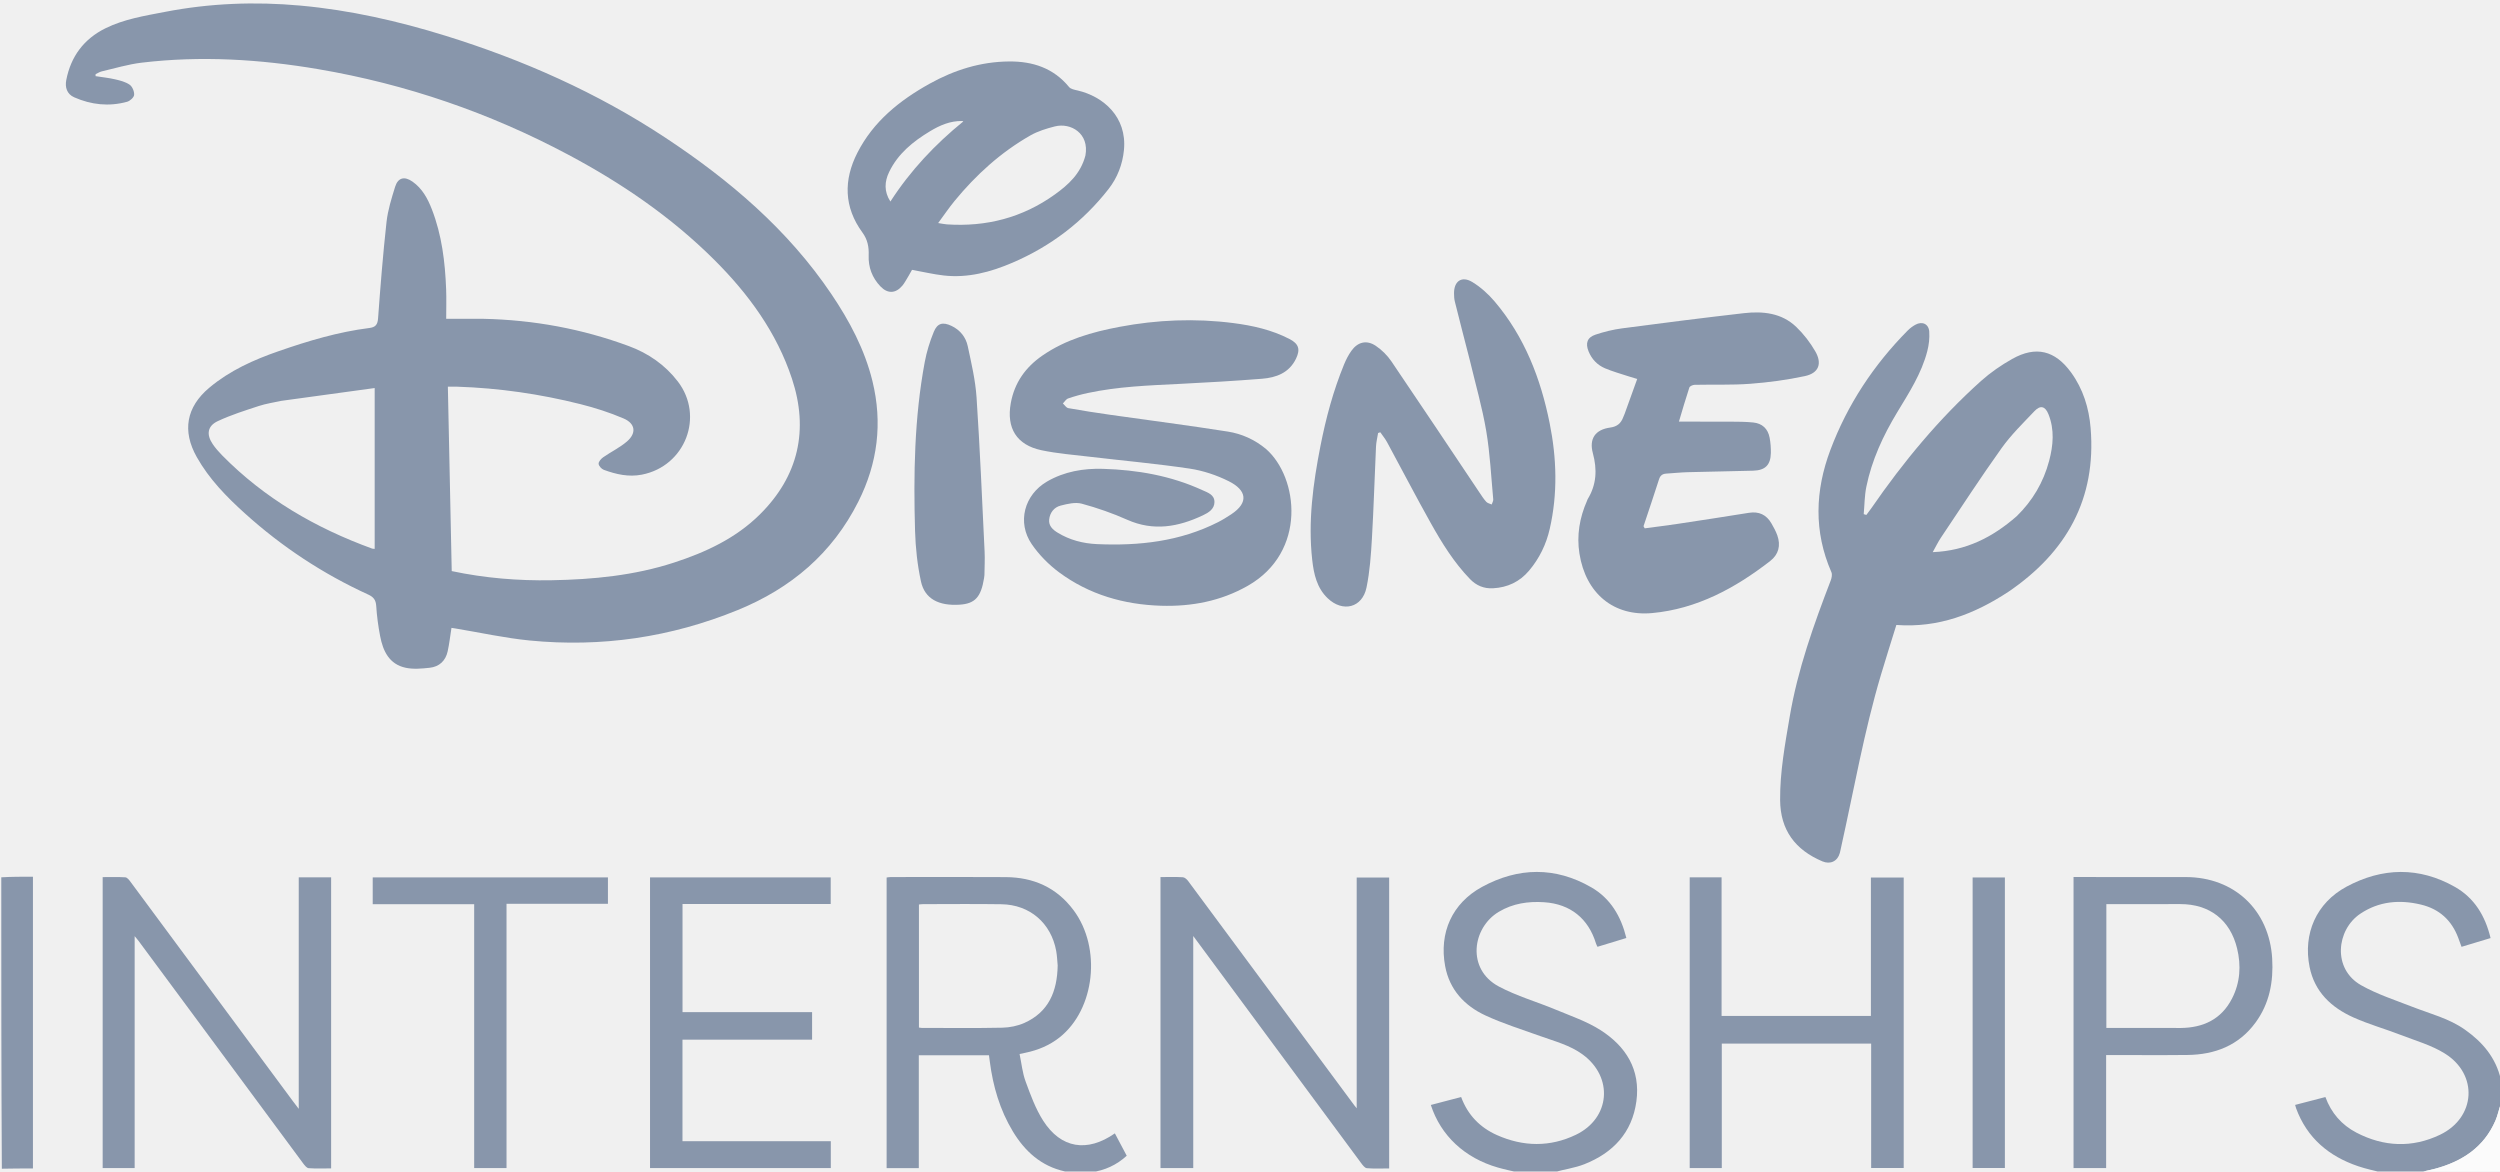
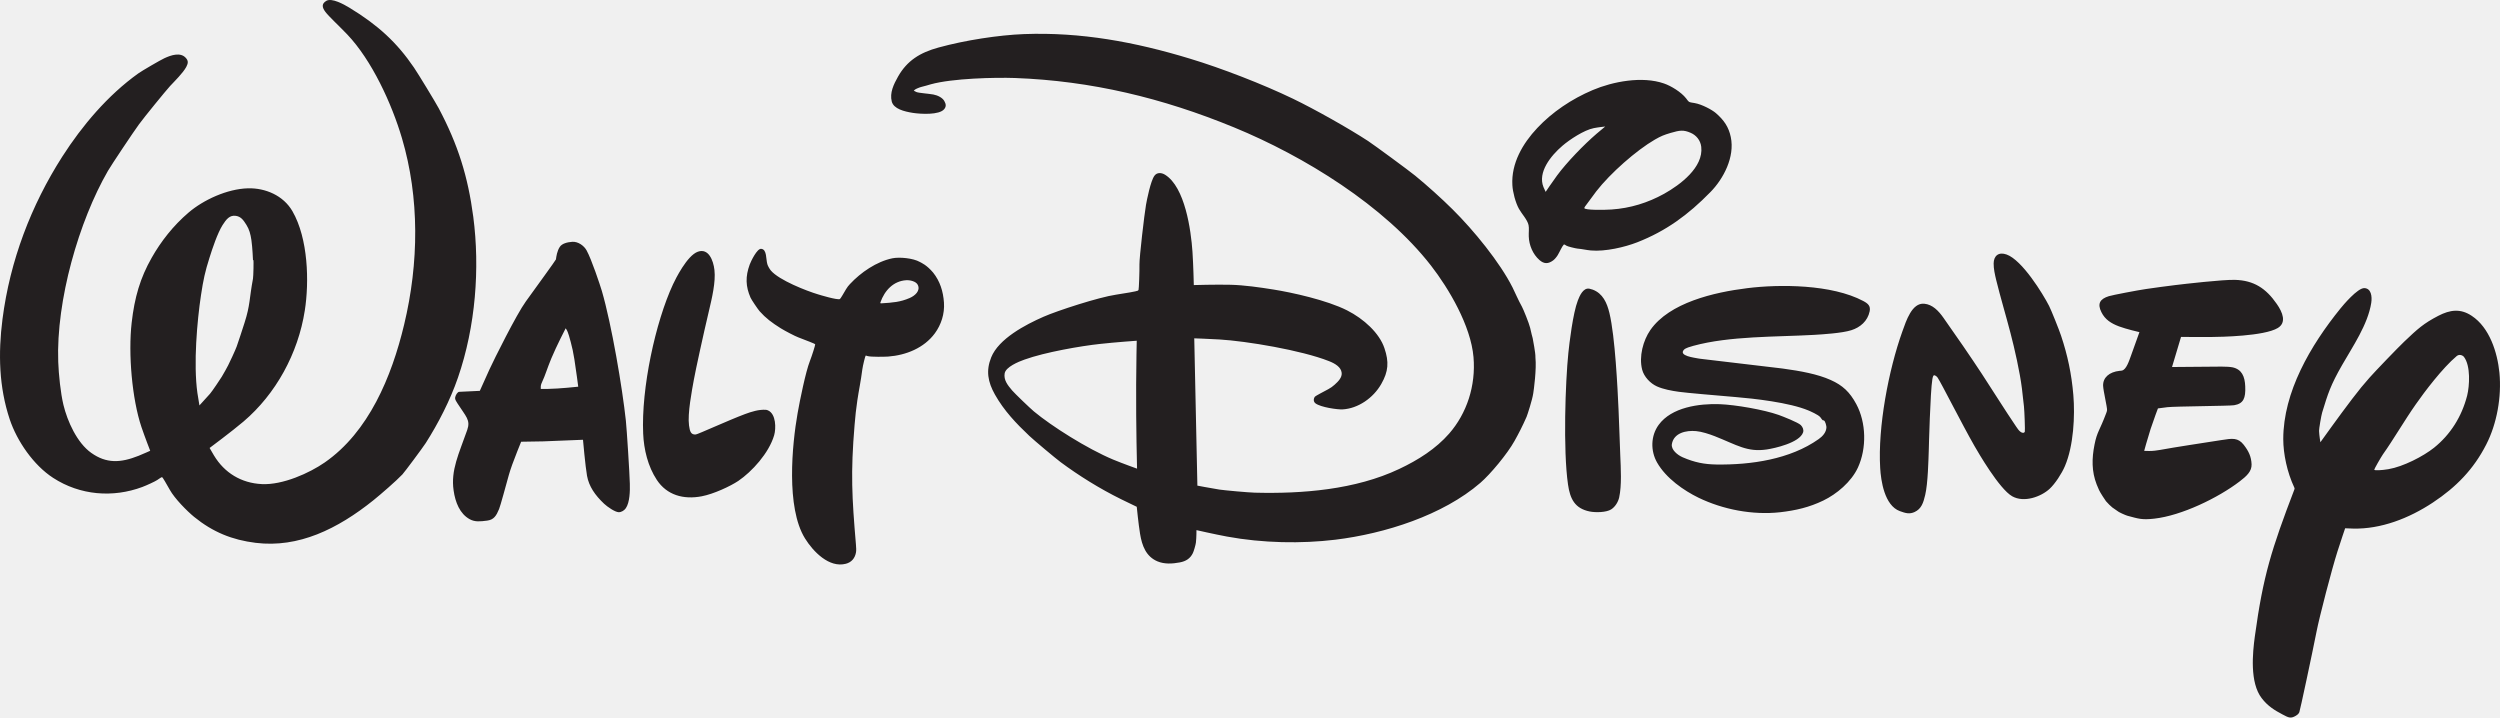
- <svg xmlns="http://www.w3.org/2000/svg" width="207" height="97" viewBox="0 0 207 97" fill="none">
-   <g clip-path="url(#clip0_2795_143)">
-     <path d="M88.355 97.106C88.257 97.066 88.214 97.003 88.16 96.991C86.204 96.555 84.857 95.329 83.857 93.669C82.788 91.894 82.221 89.948 81.957 87.906C81.935 87.735 81.912 87.564 81.888 87.378C79.947 87.378 78.045 87.378 76.077 87.378C76.077 90.486 76.077 93.588 76.077 96.719C75.154 96.719 74.298 96.719 73.412 96.719C73.412 88.696 73.412 80.694 73.412 72.658C73.517 72.646 73.634 72.62 73.751 72.62C76.926 72.618 80.102 72.603 83.277 72.625C85.576 72.641 87.49 73.484 88.892 75.365C91.222 78.49 90.669 83.571 87.736 85.895C86.904 86.553 85.955 86.95 84.922 87.165C84.787 87.193 84.653 87.222 84.421 87.272C84.584 88.049 84.657 88.831 84.919 89.543C85.328 90.657 85.742 91.802 86.375 92.793C87.844 95.093 90.023 95.441 92.311 93.842C92.637 94.457 92.96 95.067 93.293 95.696C92.446 96.47 91.476 96.912 90.337 97.068C89.68 97.106 89.043 97.106 88.355 97.106ZM87.576 79.94C87.537 79.538 87.525 79.132 87.453 78.736C87.031 76.43 85.268 74.907 82.918 74.871C80.749 74.837 78.58 74.862 76.411 74.863C76.309 74.863 76.207 74.881 76.088 74.893C76.088 78.302 76.088 81.685 76.088 85.081C76.189 85.094 76.257 85.111 76.325 85.111C78.546 85.112 80.769 85.14 82.99 85.093C83.608 85.08 84.267 84.946 84.828 84.694C86.816 83.799 87.539 82.109 87.576 79.94Z" fill="#8896AB" />
-     <path d="M125.838 97.106C125.201 96.963 124.608 96.839 124.027 96.673C121.289 95.888 119.296 94.039 118.473 91.491C119.299 91.274 120.122 91.058 120.982 90.833C121.528 92.317 122.541 93.358 123.946 93.984C126.12 94.951 128.334 94.995 130.488 93.957C133.342 92.582 133.605 89.19 131.052 87.317C129.993 86.54 128.741 86.222 127.535 85.788C126.014 85.24 124.46 84.758 122.998 84.081C121.262 83.277 120.02 81.953 119.657 79.99C119.147 77.238 120.231 74.79 122.709 73.438C125.706 71.803 128.781 71.748 131.77 73.477C133.34 74.384 134.219 75.858 134.662 77.666C133.869 77.908 133.087 78.147 132.271 78.395C132.226 78.297 132.175 78.21 132.147 78.117C131.515 76.051 130.027 74.853 127.87 74.706C126.545 74.616 125.274 74.799 124.106 75.495C121.893 76.811 121.415 80.252 124.102 81.682C125.595 82.477 127.258 82.949 128.829 83.605C130.073 84.124 131.379 84.567 132.505 85.282C134.625 86.629 135.849 88.567 135.493 91.187C135.14 93.789 133.556 95.463 131.176 96.4C130.384 96.711 129.512 96.822 128.662 97.065C127.727 97.106 126.807 97.106 125.838 97.106Z" fill="#8896AB" />
-     <path d="M197.308 97.106C196.59 96.927 195.908 96.785 195.254 96.563C192.827 95.739 191.025 94.231 190.12 91.774C190.091 91.696 190.072 91.614 190.035 91.487C190.879 91.268 191.69 91.057 192.544 90.835C193.026 92.158 193.896 93.151 195.121 93.787C197.386 94.963 199.735 95.058 202.032 93.959C204.994 92.54 205.222 88.973 202.437 87.234C201.325 86.539 200.004 86.166 198.763 85.686C197.469 85.186 196.123 84.809 194.86 84.242C193.035 83.421 191.651 82.134 191.235 80.07C190.678 77.308 191.793 74.763 194.287 73.419C197.25 71.823 200.295 71.754 203.26 73.432C204.873 74.344 205.779 75.829 206.218 77.672C205.405 77.918 204.623 78.154 203.815 78.397C203.718 78.131 203.631 77.888 203.54 77.647C202.993 76.189 201.964 75.259 200.448 74.898C198.68 74.477 196.981 74.621 195.435 75.657C193.453 76.984 193.105 80.225 195.504 81.579C196.838 82.331 198.329 82.812 199.767 83.373C201.237 83.946 202.787 84.328 204.102 85.259C205.558 86.289 206.655 87.568 207.068 89.377C207.106 90.028 207.106 90.665 207.069 91.368C206.898 91.887 206.808 92.359 206.622 92.789C205.667 94.997 203.866 96.169 201.622 96.774C201.127 96.907 200.62 96.996 200.118 97.106C199.198 97.106 198.278 97.106 197.308 97.106Z" fill="#8896AB" />
-     <path d="M0.106 72.641C0.967 72.591 1.828 72.591 2.728 72.591C2.728 80.662 2.728 88.677 2.728 96.75C1.885 96.75 1.042 96.75 0.152 96.77C0.106 88.756 0.106 80.723 0.106 72.641Z" fill="#8896AB" />
-     <path d="M200.167 97.106C200.619 96.996 201.127 96.907 201.622 96.774C203.865 96.169 205.667 94.997 206.622 92.789C206.808 92.359 206.898 91.887 207.069 91.417C207.106 93.295 207.106 95.19 207.106 97.106C204.81 97.106 202.513 97.106 200.167 97.106Z" fill="#FBFBFB" />
-     <path d="M40.023 26.398C44.197 26.486 48.198 27.228 52.062 28.654C53.679 29.251 55.065 30.207 56.123 31.585C58.337 34.469 56.737 38.602 53.146 39.301C52.051 39.515 51.01 39.275 49.995 38.902C49.805 38.832 49.574 38.578 49.565 38.4C49.557 38.223 49.77 37.983 49.948 37.859C50.594 37.409 51.323 37.062 51.913 36.553C52.713 35.862 52.615 35.071 51.635 34.65C50.479 34.154 49.264 33.766 48.042 33.459C44.702 32.621 41.305 32.13 37.858 32.018C37.615 32.01 37.372 32.017 37.083 32.017C37.19 37.125 37.296 42.202 37.403 47.287C40.16 47.871 42.91 48.094 45.684 48.044C49.113 47.982 52.51 47.653 55.792 46.587C58.429 45.731 60.925 44.569 62.916 42.596C66.123 39.418 66.977 35.597 65.572 31.35C64.304 27.52 61.973 24.332 59.131 21.503C55.568 17.956 51.459 15.155 47.037 12.802C40.531 9.339 33.638 6.969 26.369 5.73C21.517 4.903 16.63 4.604 11.724 5.19C10.613 5.323 9.526 5.655 8.431 5.909C8.25 5.951 8.087 6.063 7.915 6.143C7.915 6.197 7.914 6.252 7.913 6.306C8.452 6.39 8.998 6.445 9.528 6.568C9.948 6.666 10.397 6.777 10.738 7.017C10.961 7.174 11.129 7.581 11.106 7.858C11.088 8.069 10.762 8.362 10.52 8.428C9.023 8.838 7.551 8.68 6.14 8.055C5.537 7.787 5.372 7.225 5.486 6.632C5.862 4.679 6.944 3.226 8.734 2.341C10.283 1.576 11.982 1.309 13.655 0.985C17.366 0.266 21.113 0.12 24.874 0.463C28.974 0.837 32.967 1.742 36.894 2.962C43.332 4.961 49.448 7.675 55.076 11.389C60.405 14.906 65.23 19.002 68.838 24.349C70.336 26.57 71.595 28.927 72.238 31.555C73.086 35.023 72.675 38.346 71.067 41.541C68.906 45.832 65.493 48.711 61.088 50.511C55.551 52.773 49.797 53.616 43.855 53.033C41.794 52.831 39.758 52.377 37.711 52.038C37.594 52.019 37.477 52.002 37.382 51.988C37.276 52.656 37.205 53.298 37.068 53.926C36.897 54.712 36.375 55.205 35.579 55.291C34.922 55.362 34.228 55.427 33.594 55.292C32.229 55.003 31.712 53.911 31.476 52.675C31.317 51.848 31.202 51.007 31.151 50.167C31.12 49.673 30.921 49.428 30.491 49.231C26.747 47.519 23.348 45.28 20.293 42.523C18.757 41.138 17.32 39.669 16.294 37.848C15.075 35.684 15.418 33.71 17.327 32.106C19.023 30.679 21.011 29.791 23.085 29.072C25.53 28.224 28.003 27.482 30.582 27.158C31.075 27.096 31.265 26.897 31.304 26.365C31.499 23.7 31.711 21.035 32.004 18.38C32.113 17.396 32.419 16.425 32.714 15.472C32.951 14.706 33.485 14.571 34.149 15.034C34.964 15.604 35.415 16.444 35.761 17.337C36.584 19.462 36.854 21.693 36.94 23.951C36.971 24.755 36.945 25.562 36.945 26.398C38.041 26.398 39.006 26.398 40.023 26.398ZM23.273 33.193C22.655 33.331 22.021 33.422 21.422 33.619C20.276 33.996 19.114 34.36 18.026 34.872C17.174 35.273 17.077 35.981 17.608 36.765C17.833 37.098 18.103 37.407 18.385 37.694C21.904 41.273 26.132 43.72 30.821 45.426C30.892 45.452 30.977 45.44 31.023 45.444C31.023 41.023 31.023 36.638 31.023 32.13C28.416 32.486 25.889 32.831 23.273 33.193Z" fill="#8896AB" />
-     <path d="M166.307 48.993C163.49 50.843 160.502 52.005 157.018 51.747C156.591 53.126 156.156 54.49 155.747 55.862C154.356 60.529 153.519 65.325 152.462 70.069C152.42 70.258 152.386 70.449 152.335 70.635C152.151 71.311 151.549 71.599 150.894 71.321C148.649 70.368 147.411 68.741 147.394 66.239C147.378 63.901 147.802 61.621 148.189 59.334C148.849 55.435 150.174 51.736 151.585 48.061C151.665 47.853 151.721 47.563 151.639 47.375C150.171 44.011 150.289 40.628 151.555 37.258C152.966 33.503 155.135 30.22 157.956 27.368C158.14 27.182 158.359 27.021 158.587 26.892C159.149 26.574 159.697 26.813 159.741 27.458C159.778 27.99 159.715 28.549 159.582 29.067C159.103 30.931 158.059 32.532 157.08 34.154C155.919 36.078 154.985 38.093 154.534 40.301C154.383 41.042 154.385 41.814 154.316 42.572C154.389 42.593 154.462 42.615 154.535 42.637C154.672 42.452 154.816 42.27 154.947 42.081C157.596 38.242 160.551 34.662 164.031 31.543C164.81 30.846 165.693 30.236 166.606 29.723C168.566 28.619 170.155 29.012 171.48 30.831C172.482 32.206 172.967 33.782 173.104 35.45C173.584 41.31 171.111 45.718 166.307 48.993ZM166.979 42.745C168.295 41.465 169.195 39.937 169.666 38.169C170.01 36.876 170.126 35.567 169.608 34.288C169.341 33.628 168.94 33.529 168.457 34.039C167.513 35.032 166.52 36.003 165.728 37.111C163.992 39.54 162.364 42.048 160.701 44.529C160.471 44.873 160.292 45.25 160.03 45.718C162.788 45.606 164.98 44.493 166.979 42.745Z" fill="#8896AB" />
-     <path d="M104.833 37.182C107.507 39.529 108.24 45.707 103.306 48.51C101.08 49.775 98.659 50.232 96.139 50.156C93.061 50.062 90.18 49.234 87.688 47.386C86.828 46.747 86.032 45.938 85.428 45.057C84.192 43.253 84.81 40.965 86.698 39.869C88.131 39.038 89.714 38.772 91.331 38.82C94.165 38.906 96.931 39.383 99.534 40.574C99.995 40.785 100.563 40.95 100.557 41.575C100.551 42.156 100.067 42.449 99.601 42.669C97.567 43.63 95.514 44.004 93.339 43.038C92.124 42.498 90.855 42.053 89.572 41.706C89.037 41.562 88.385 41.719 87.819 41.864C87.279 42.002 86.933 42.443 86.871 43.018C86.815 43.548 87.187 43.87 87.579 44.109C88.574 44.717 89.683 45.002 90.837 45.053C94.312 45.207 97.699 44.835 100.856 43.234C101.231 43.044 101.591 42.818 101.943 42.586C103.426 41.609 103.22 40.585 101.741 39.845C100.734 39.341 99.609 38.966 98.497 38.8C95.746 38.391 92.972 38.143 90.209 37.816C88.88 37.659 87.537 37.555 86.233 37.279C84.17 36.843 83.318 35.444 83.694 33.373C84.001 31.686 84.913 30.406 86.308 29.443C88.232 28.113 90.425 27.493 92.684 27.065C95.807 26.474 98.951 26.345 102.107 26.749C103.72 26.955 105.296 27.311 106.757 28.062C107.53 28.459 107.688 28.913 107.308 29.701C106.741 30.875 105.672 31.268 104.491 31.361C102.207 31.542 99.918 31.676 97.63 31.789C95.093 31.914 92.555 32.008 90.061 32.542C89.513 32.66 88.969 32.81 88.439 32.993C88.268 33.053 88.149 33.264 88.006 33.407C88.154 33.54 88.286 33.763 88.453 33.793C89.611 34.001 90.775 34.181 91.941 34.347C95.182 34.809 98.431 35.224 101.664 35.735C102.811 35.916 103.889 36.394 104.833 37.182Z" fill="#8896AB" />
-     <path d="M134.881 31.172C134.191 30.946 133.528 30.762 132.9 30.497C132.263 30.229 131.799 29.745 131.534 29.094C131.258 28.419 131.42 27.936 132.114 27.706C132.828 27.469 133.572 27.285 134.317 27.186C137.669 26.744 141.022 26.317 144.381 25.932C145.961 25.751 147.519 25.906 148.733 27.073C149.345 27.661 149.885 28.362 150.309 29.098C150.893 30.11 150.587 30.895 149.451 31.139C147.961 31.46 146.435 31.663 144.914 31.778C143.387 31.892 141.847 31.829 140.313 31.863C140.162 31.867 139.916 31.974 139.878 32.088C139.57 33.016 139.301 33.957 139.015 34.91C140.455 34.91 141.858 34.904 143.262 34.913C143.896 34.917 144.533 34.917 145.163 34.981C145.917 35.057 146.387 35.502 146.525 36.242C146.602 36.653 146.634 37.08 146.627 37.499C146.61 38.497 146.166 38.945 145.164 38.973C143.348 39.024 141.531 39.048 139.715 39.098C139.134 39.114 138.555 39.181 137.974 39.214C137.657 39.233 137.471 39.364 137.369 39.684C136.953 40.984 136.514 42.277 136.083 43.572C136.116 43.63 136.149 43.688 136.183 43.746C137.075 43.626 137.969 43.518 138.859 43.384C140.844 43.084 142.828 42.78 144.809 42.461C145.645 42.327 146.26 42.621 146.675 43.338C146.858 43.655 147.039 43.982 147.161 44.326C147.456 45.161 147.278 45.903 146.57 46.453C143.676 48.7 140.5 50.419 136.805 50.762C133.62 51.057 131.303 49.148 130.778 45.841C130.538 44.332 130.789 42.866 131.406 41.465C131.427 41.417 131.438 41.364 131.465 41.32C132.195 40.122 132.254 38.875 131.89 37.531C131.561 36.316 132.096 35.568 133.327 35.402C133.898 35.325 134.216 35.049 134.403 34.547C134.44 34.449 134.488 34.355 134.523 34.256C134.863 33.316 135.202 32.375 135.561 31.378C135.341 31.31 135.132 31.245 134.881 31.172Z" fill="#8896AB" />
-     <path d="M121.708 29.855C121.281 28.2 120.865 26.587 120.461 24.971C120.406 24.752 120.396 24.518 120.394 24.291C120.384 23.276 121.036 22.822 121.909 23.354C122.601 23.774 123.236 24.349 123.761 24.968C126.235 27.887 127.569 31.341 128.312 35.041C128.897 37.95 128.985 40.87 128.32 43.785C128.025 45.076 127.461 46.237 126.608 47.248C125.831 48.171 124.821 48.649 123.614 48.71C122.865 48.748 122.239 48.486 121.719 47.949C120.383 46.57 119.385 44.95 118.457 43.292C117.221 41.085 116.056 38.839 114.85 36.614C114.693 36.324 114.476 36.065 114.287 35.791C114.227 35.812 114.167 35.833 114.106 35.854C114.047 36.228 113.95 36.601 113.933 36.977C113.815 39.508 113.743 42.042 113.596 44.571C113.517 45.935 113.422 47.314 113.147 48.648C112.801 50.327 111.179 50.734 109.924 49.528C109.031 48.671 108.782 47.525 108.652 46.365C108.296 43.182 108.722 40.047 109.333 36.931C109.787 34.619 110.395 32.348 111.293 30.165C111.452 29.778 111.649 29.395 111.89 29.055C112.418 28.31 113.152 28.125 113.914 28.634C114.411 28.968 114.87 29.424 115.207 29.92C117.659 33.53 120.074 37.163 122.504 40.788C122.68 41.051 122.852 41.32 123.064 41.552C123.168 41.666 123.359 41.7 123.511 41.771C123.557 41.63 123.653 41.485 123.64 41.35C123.465 39.461 123.376 37.556 123.061 35.69C122.731 33.739 122.179 31.825 121.708 29.855Z" fill="#8896AB" />
-     <path d="M75.22 22.864C75.041 23.15 74.907 23.423 74.718 23.65C74.164 24.31 73.502 24.339 72.907 23.721C72.215 23.002 71.886 22.123 71.926 21.131C71.953 20.44 71.833 19.832 71.409 19.253C69.872 17.149 69.838 14.908 70.992 12.647C72.312 10.061 74.48 8.317 76.969 6.933C79.014 5.795 81.197 5.107 83.557 5.089C85.513 5.074 87.229 5.633 88.52 7.207C88.661 7.379 88.977 7.434 89.224 7.491C91.345 7.982 93.325 9.669 93.064 12.412C92.949 13.613 92.518 14.716 91.787 15.653C89.668 18.368 86.998 20.395 83.829 21.753C82.014 22.531 80.134 23.037 78.134 22.809C77.286 22.712 76.449 22.512 75.516 22.343C75.459 22.444 75.349 22.637 75.22 22.864ZM79.677 10.02C78.688 9.998 77.827 10.372 77.003 10.869C75.596 11.718 74.345 12.729 73.618 14.246C73.238 15.039 73.187 15.852 73.725 16.687C75.39 14.107 77.438 11.945 79.75 10.064L79.745 10.038C79.745 10.038 79.764 10.067 79.677 10.02ZM89.873 12.876C90.213 11.039 88.65 10.134 87.338 10.468C86.646 10.645 85.937 10.861 85.322 11.211C82.876 12.604 80.821 14.469 79.041 16.636C78.578 17.2 78.168 17.807 77.679 18.469C77.998 18.518 78.201 18.565 78.405 18.579C81.668 18.796 84.663 18.022 87.328 16.111C88.454 15.304 89.477 14.386 89.873 12.876Z" fill="#8896AB" />
-     <path d="M96.088 93.83C96.088 86.739 96.088 79.7 96.088 72.621C96.748 72.621 97.346 72.6 97.94 72.636C98.092 72.645 98.272 72.806 98.375 72.945C102.968 79.136 107.555 85.332 112.142 91.528C112.181 91.581 112.224 91.631 112.334 91.768C112.334 85.345 112.334 79.021 112.334 72.657C113.255 72.657 114.124 72.657 115.023 72.657C115.023 80.672 115.023 88.675 115.023 96.747C114.395 96.747 113.78 96.78 113.174 96.726C113 96.71 112.822 96.464 112.692 96.289C110.291 93.051 107.897 89.807 105.501 86.565C103.295 83.58 101.088 80.595 98.801 77.502C98.801 83.977 98.801 90.332 98.801 96.718C97.88 96.718 97.022 96.718 96.088 96.718C96.088 95.769 96.088 94.826 96.088 93.83Z" fill="#8896AB" />
-     <path d="M27.417 87.173C27.417 90.376 27.417 93.527 27.417 96.743C26.78 96.743 26.166 96.771 25.557 96.725C25.397 96.713 25.225 96.495 25.107 96.336C22.027 92.18 18.953 88.019 15.878 83.859C14.402 81.863 12.926 79.869 11.449 77.875C11.378 77.779 11.297 77.69 11.15 77.513C11.15 83.971 11.15 90.329 11.15 96.716C10.242 96.716 9.386 96.716 8.501 96.716C8.501 88.698 8.501 80.695 8.501 72.625C9.122 72.625 9.751 72.603 10.377 72.642C10.523 72.651 10.684 72.849 10.791 72.994C14.438 77.913 18.079 82.835 21.72 87.757C22.568 88.903 23.416 90.049 24.265 91.194C24.386 91.358 24.512 91.518 24.736 91.813C24.736 85.321 24.736 78.996 24.736 72.645C25.649 72.645 26.505 72.645 27.417 72.645C27.417 77.485 27.417 82.303 27.417 87.173Z" fill="#8896AB" />
-     <path d="M157.627 88.547C157.627 91.291 157.627 93.982 157.627 96.711C156.727 96.711 155.856 96.711 154.931 96.711C154.931 93.273 154.931 89.851 154.931 86.411C150.793 86.411 146.708 86.411 142.564 86.411C142.564 89.85 142.564 93.27 142.564 96.718C141.65 96.718 140.794 96.718 139.907 96.718C139.907 88.694 139.907 80.679 139.907 72.641C140.783 72.641 141.639 72.641 142.547 72.641C142.547 76.471 142.547 80.281 142.547 84.121C146.685 84.121 150.771 84.121 154.91 84.121C154.91 80.32 154.91 76.509 154.91 72.658C155.831 72.658 156.7 72.658 157.627 72.658C157.627 77.943 157.627 83.219 157.627 88.547Z" fill="#8896AB" />
-     <path d="M65.224 83.804C65.925 83.804 66.574 83.804 67.241 83.804C67.241 84.577 67.241 85.309 67.241 86.082C63.657 86.082 60.1 86.082 56.509 86.082C56.509 88.894 56.509 91.664 56.509 94.492C60.597 94.492 64.679 94.492 68.79 94.492C68.79 95.261 68.79 95.973 68.79 96.715C63.798 96.715 58.816 96.715 53.822 96.715C53.822 88.679 53.822 80.677 53.822 72.646C58.812 72.646 63.779 72.646 68.782 72.646C68.782 73.363 68.782 74.076 68.782 74.849C64.714 74.849 60.633 74.849 56.513 74.849C56.513 77.855 56.513 80.802 56.513 83.804C59.392 83.804 62.282 83.804 65.224 83.804Z" fill="#8896AB" />
-     <path d="M171.689 81.362C171.689 78.427 171.689 75.545 171.689 72.618C171.901 72.618 172.055 72.618 172.209 72.618C175.137 72.618 178.065 72.613 180.992 72.621C185.012 72.631 187.899 75.361 188.137 79.373C188.25 81.287 187.913 83.095 186.755 84.672C185.363 86.569 183.397 87.327 181.111 87.352C178.891 87.376 176.67 87.357 174.388 87.357C174.388 90.484 174.388 93.588 174.388 96.718C173.47 96.718 172.614 96.718 171.689 96.718C171.689 91.608 171.689 86.511 171.689 81.362ZM179.72 85.114C180.002 85.115 180.285 85.12 180.567 85.117C182.438 85.096 183.93 84.395 184.811 82.679C185.49 81.356 185.577 79.947 185.229 78.52C184.656 76.169 182.947 74.855 180.528 74.859C178.676 74.861 176.823 74.861 174.971 74.862C174.784 74.862 174.598 74.862 174.406 74.862C174.406 78.312 174.406 81.7 174.406 85.114C176.164 85.114 177.891 85.114 179.72 85.114Z" fill="#8896AB" />
-     <path d="M81.511 47.618C81.498 47.736 81.49 47.806 81.479 47.876C81.226 49.443 80.729 49.983 79.464 50.067C77.727 50.183 76.567 49.579 76.257 48.148C75.961 46.782 75.807 45.367 75.767 43.968C75.633 39.285 75.705 34.605 76.569 29.977C76.728 29.123 76.99 28.273 77.321 27.47C77.62 26.745 78.077 26.645 78.788 26.985C79.503 27.327 79.971 27.919 80.129 28.661C80.429 30.066 80.764 31.483 80.859 32.909C81.141 37.158 81.319 41.414 81.525 45.669C81.556 46.3 81.52 46.935 81.511 47.618Z" fill="#8896AB" />
-     <path d="M39.262 85.06C39.262 81.648 39.262 78.289 39.262 74.869C36.439 74.869 33.662 74.869 30.861 74.869C30.861 74.097 30.861 73.386 30.861 72.646C37.356 72.646 43.824 72.646 50.337 72.646C50.337 73.351 50.337 74.062 50.337 74.832C47.569 74.832 44.776 74.832 41.94 74.832C41.94 82.152 41.94 89.417 41.94 96.714C41.043 96.714 40.187 96.714 39.262 96.714C39.262 92.842 39.262 88.978 39.262 85.06Z" fill="#8896AB" />
-     <path d="M166.004 79.354C166.004 85.161 166.004 90.916 166.004 96.71C165.104 96.71 164.234 96.71 163.333 96.71C163.333 88.695 163.333 80.695 163.333 72.656C164.207 72.656 165.076 72.656 166.004 72.656C166.004 74.877 166.004 77.089 166.004 79.354Z" fill="#8896AB" />
-     <path d="M79.763 10.061C79.765 10.068 79.745 10.038 79.745 10.038C79.745 10.038 79.75 10.065 79.761 10.056C79.772 10.046 79.76 10.055 79.763 10.061Z" fill="#FBFBFB" />
-   </g>
-   <defs>
-     <clipPath id="clip0_2795_143">
-       <rect width="207" height="97" fill="white" />
+ <svg xmlns="http://www.w3.org/2000/svg" width="132.486mm" height="38.026mm" viewBox="0 0 469.437 134.738" id="svg2" version="1.1">
+   <defs id="defs4">
+     <clipPath id="clipPath3396" clipPathUnits="userSpaceOnUse">
+       <path id="path3398" d="M 458.683,491.144 H 134.6 V 332.515 h 324.083 z" />
+     </clipPath>
+     <clipPath id="clipPath3440" clipPathUnits="userSpaceOnUse">
+       <path id="path3442" d="M 458.683,491.144 H 134.6 V 332.515 h 324.083 z" />
+     </clipPath>
+     <clipPath id="clipPath3552" clipPathUnits="userSpaceOnUse">
+       <path id="path3554" d="M 458.683,491.144 H 134.6 V 332.515 h 324.083 z" />
+     </clipPath>
+     <clipPath id="clipPath3592" clipPathUnits="userSpaceOnUse">
+       <path id="path3594" d="M 458.683,491.144 H 134.6 V 332.515 h 324.083 z" />
+     </clipPath>
+     <clipPath id="clipPath3704" clipPathUnits="userSpaceOnUse">
+       <path id="path3706" d="M 458.683,491.144 H 134.6 V 332.515 h 324.083 z" />
+     </clipPath>
+     <clipPath id="clipPath3744" clipPathUnits="userSpaceOnUse">
+       <path id="path3746" d="M 458.683,491.144 H 134.6 V 332.515 h 324.083 z" />
    </clipPath>
  </defs>
+   <g id="layer1" transform="translate(-291.6159,-139.631)">
+     <g id="g4483" transform="matrix(2.196968,0,0,2.196968,-78.06519,-473.7799)">
+       <g transform="matrix(1.25,0,0,-1.25,389.6282,311.079)" id="g3352" />
+       <g transform="matrix(1.25,0,0,-1.25,409.6657,314.1802)" id="g3356" />
+       <g transform="matrix(1.25,0,0,-1.25,427.1957,321.864)" id="g3360" />
+       <g transform="matrix(1.25,0,0,-1.25,453.4157,327.6627)" id="g3364" />
+       <g transform="matrix(1.25,0,0,-1.25,469.5482,318.154)" id="g3368" />
+       <g transform="matrix(1.25,0,0,-1.25,486.3032,321.864)" id="g3372" />
+       <g transform="matrix(1.25,0,0,-1.25,500.7932,327.3715)" id="g3376" />
+       <g transform="matrix(1.25,0,0,-1.25,117.8945,321.829)" id="g3380" />
+       <g transform="matrix(1.25,0,0,-1.25,130.2707,321.829)" id="g3384" />
+       <g transform="matrix(1.25,0,0,-1.25,146.3532,314.1465)" id="g3388" />
+       <g transform="matrix(1.25,0,0,-1.25,300.3757,295.6077)" id="g3400">
+         <path id="path3402" style="fill:#231f20;fill-opacity:1;fill-rule:nonzero;stroke:none" d="m 0,0 c 0,0 0.424,0.636 0.78,1.12 0.649,0.88 1.822,2.1 2.704,2.856 0.272,0.23 0.589,0.493 0.589,0.493 0,0 -0.499,-0.052 -0.78,-0.11 C 2.623,4.228 1.64,3.575 1.148,3.153 0.338,2.461 -0.552,1.333 -0.151,0.333 -0.091,0.189 0,0 0,0 m 4.504,-1.205 c 1.28,0.086 2.48,0.457 3.595,1.074 1.095,0.612 2.704,1.806 2.54,3.212 C 10.586,3.534 10.29,3.878 9.914,4.039 9.424,4.252 9.17,4.214 8.545,4.031 8.093,3.897 7.89,3.817 7.463,3.572 6.205,2.842 4.426,1.281 3.459,0.034 3.235,-0.258 3.009,-0.587 2.834,-0.811 2.72,-0.948 2.635,-1.077 2.645,-1.112 2.683,-1.255 4.003,-1.241 4.504,-1.205 M 1.243,-3.6 C 1.112,-3.737 0.973,-4.077 0.827,-4.322 0.75,-4.452 0.606,-4.62 0.512,-4.686 c -0.333,-0.245 -0.614,-0.256 -0.938,0.027 -0.45,0.396 -0.71,1.015 -0.729,1.615 -0.01,0.263 0.033,0.55 -0.014,0.774 -0.083,0.372 -0.457,0.754 -0.657,1.111 -0.236,0.423 -0.427,1.154 -0.45,1.626 -0.083,1.474 0.695,2.83 1.705,3.902 1.016,1.083 2.345,1.983 3.792,2.594 1.366,0.578 3.37,0.97 4.871,0.449 C 8.579,7.244 9.261,6.828 9.603,6.395 9.675,6.303 9.735,6.203 9.81,6.156 9.875,6.114 10.05,6.097 10.189,6.072 10.669,5.989 11.359,5.627 11.64,5.386 12.203,4.897 12.515,4.43 12.658,3.753 12.946,2.392 12.162,0.897 11.269,-0.011 9.738,-1.578 8.227,-2.677 6.269,-3.445 5.411,-3.781 4.072,-4.094 3.096,-4.006 2.794,-3.981 2.481,-3.902 2.187,-3.88 2.038,-3.867 1.487,-3.728 1.429,-3.684 1.356,-3.631 1.263,-3.581 1.243,-3.6 M -45.44,-7.622 c 0.813,0.05 1.317,0.089 1.952,0.364 0.351,0.149 0.757,0.491 0.557,0.899 -0.121,0.25 -0.551,0.337 -0.802,0.318 -0.851,-0.057 -1.464,-0.683 -1.755,-1.52 -0.011,-0.03 -0.008,-0.061 0.048,-0.061 m 3.558,2.103 c 0.474,-0.593 0.688,-1.289 0.741,-2.053 0.053,-0.77 -0.193,-1.511 -0.622,-2.098 -0.736,-1 -1.964,-1.499 -3.196,-1.591 -0.169,-0.011 -1.174,-0.041 -1.432,0.039 -0.047,0.017 -0.076,0.035 -0.102,0.028 -0.029,-0.003 -0.198,-0.697 -0.229,-0.939 -0.11,-0.851 -0.244,-1.453 -0.342,-2.123 -0.082,-0.532 -0.141,-1.103 -0.188,-1.671 -0.278,-3.31 -0.182,-4.945 0.092,-8.184 0.019,-0.198 0.029,-0.423 0,-0.559 -0.074,-0.389 -0.31,-0.66 -0.69,-0.758 -1.142,-0.3 -2.234,0.83 -2.794,1.734 -1.308,2.113 -0.881,6.431 -0.504,8.564 0.154,0.883 0.556,2.844 0.835,3.55 0.148,0.38 0.385,1.127 0.367,1.163 -0.016,0.033 -0.614,0.261 -1.162,0.472 -0.206,0.075 -0.897,0.434 -1.193,0.618 -0.609,0.382 -1.026,0.693 -1.447,1.168 -0.128,0.148 -0.554,0.781 -0.617,0.922 -0.34,0.774 -0.36,1.448 -0.058,2.271 0.077,0.211 0.501,1.1 0.783,1.072 0.406,-0.036 0.317,-0.708 0.424,-1.056 0.035,-0.12 0.149,-0.32 0.239,-0.428 0.562,-0.663 2.449,-1.397 3.222,-1.628 0.111,-0.035 1.32,-0.403 1.497,-0.322 0.047,0.022 0.277,0.431 0.424,0.678 0.079,0.139 0.168,0.242 0.265,0.347 0.735,0.791 1.821,1.54 2.902,1.762 0.476,0.096 1.409,0.016 1.881,-0.253 0.107,-0.061 0.459,-0.2 0.904,-0.725 m -11.422,-9.384 c 0.034,-0.002 0.086,-0.019 0.131,-0.038 0.555,-0.243 0.555,-1.234 0.421,-1.7 -0.36,-1.226 -1.523,-2.492 -2.451,-3.122 -0.554,-0.37 -1.688,-0.896 -2.499,-1.051 -1.269,-0.244 -2.393,0.092 -3.072,1.119 -0.614,0.929 -0.885,2.078 -0.934,3.158 -0.14,3.101 0.838,7.631 2.042,10.22 0.162,0.347 0.958,1.965 1.698,2.226 0.736,0.26 1.06,-0.603 1.133,-1.248 0.094,-0.83 -0.171,-1.93 -0.381,-2.82 -0.37,-1.557 -0.901,-3.991 -1.027,-4.689 -0.133,-0.738 -0.441,-2.318 -0.33,-3.124 0.057,-0.428 0.138,-0.642 0.463,-0.616 0.148,0.013 2.231,0.971 3.368,1.396 0.426,0.158 0.956,0.329 1.438,0.289 m -15.406,1.43 c 0,0 0.237,-0.004 0.481,0 0.777,0.01 2.08,0.153 2.08,0.153 0,0 -0.146,1.147 -0.264,1.879 -0.08,0.489 -0.144,0.791 -0.249,1.178 -0.048,0.172 -0.167,0.663 -0.292,0.855 -0.022,0.039 -0.054,0.08 -0.054,0.08 0,0 -0.629,-1.214 -0.981,-2.06 -0.28,-0.671 -0.42,-1.171 -0.616,-1.578 -0.047,-0.095 -0.099,-0.225 -0.105,-0.337 -0.006,-0.078 0,-0.17 0,-0.17 m -4.168,-0.132 c 0,0 0.373,0.838 0.663,1.472 0.305,0.666 1.846,3.761 2.481,4.636 0.704,0.978 2.05,2.824 2.061,2.88 0.029,0.203 0.073,0.564 0.262,0.853 0.147,0.23 0.51,0.327 0.863,0.35 0.391,0.023 0.796,-0.266 0.972,-0.588 0.339,-0.612 0.917,-2.354 1.042,-2.77 0.675,-2.319 1.404,-6.65 1.643,-8.875 0.062,-0.584 0.256,-3.626 0.271,-4.311 0.014,-0.481 0,-1.279 -0.276,-1.673 -0.102,-0.15 -0.298,-0.275 -0.487,-0.272 -0.255,0.009 -0.769,0.366 -0.994,0.576 -0.623,0.588 -1.038,1.185 -1.171,1.916 -0.114,0.636 -0.275,2.461 -0.275,2.461 l -2.716,-0.109 -1.513,-0.025 c 0,0 -0.143,-0.353 -0.26,-0.647 -0.253,-0.63 -0.48,-1.26 -0.578,-1.614 -0.198,-0.711 -0.579,-2.121 -0.67,-2.341 -0.191,-0.462 -0.359,-0.731 -0.808,-0.791 -0.498,-0.065 -0.84,-0.101 -1.2,0.094 -0.678,0.372 -0.987,1.158 -1.102,1.969 -0.202,1.381 0.357,2.495 0.931,4.133 0.241,0.689 -0.091,0.918 -0.663,1.814 -0.074,0.115 -0.15,0.236 -0.164,0.328 -0.02,0.092 0.068,0.331 0.193,0.43 0.039,0.032 0.05,0.036 0.121,0.039 l 1.374,0.065 m -15.51,8.942 c 0,0 -0.035,0.877 -0.108,1.366 -0.061,0.414 -0.144,0.725 -0.341,1.041 -0.216,0.347 -0.381,0.565 -0.722,0.617 -0.418,0.061 -0.649,-0.224 -0.91,-0.634 -0.347,-0.557 -0.693,-1.59 -0.897,-2.243 -0.295,-0.928 -0.42,-1.498 -0.578,-2.554 -0.261,-1.732 -0.525,-4.678 -0.244,-6.682 0.052,-0.345 0.138,-0.85 0.138,-0.85 0,0 0.418,0.469 0.723,0.797 0.13,0.142 0.75,1.069 0.805,1.166 0.107,0.186 0.394,0.676 0.434,0.776 0.061,0.107 0.508,1.066 0.586,1.291 0.15,0.43 0.368,1.092 0.536,1.62 0.393,1.216 0.323,1.666 0.578,3.016 0.029,0.155 0.054,1.273 0.026,1.273 -0.012,0.004 -0.026,0 -0.026,0 m -2.966,-12.848 c 0,0 0.165,-0.289 0.295,-0.506 0.723,-1.205 1.878,-1.895 3.273,-1.964 1.429,-0.072 3.264,0.756 4.311,1.484 2.991,2.08 4.565,5.83 5.423,9.424 1.011,4.214 1.057,8.659 -0.148,12.737 -0.699,2.367 -2.059,5.33 -3.744,7.102 -0.502,0.526 -1.271,1.243 -1.49,1.537 -0.228,0.303 -0.283,0.558 0.065,0.761 0.367,0.211 1.171,-0.227 1.572,-0.469 1.967,-1.195 3.253,-2.386 4.418,-4.097 0.294,-0.432 1.475,-2.375 1.691,-2.781 1.322,-2.495 2,-4.669 2.363,-7.423 0.458,-3.505 0.165,-7.485 -1.049,-10.999 -0.53,-1.542 -1.348,-3.129 -2.2,-4.467 -0.202,-0.314 -1.444,-1.983 -1.597,-2.147 -0.427,-0.45 -1.482,-1.364 -1.975,-1.761 -2.466,-1.979 -5.13,-3.276 -8.054,-2.918 -1.608,0.198 -2.928,0.731 -4.216,1.778 -0.494,0.406 -1.328,1.251 -1.662,1.853 -0.217,0.386 -0.487,0.855 -0.522,0.861 -0.038,0.009 -0.181,-0.088 -0.337,-0.197 -0.136,-0.094 -0.715,-0.363 -1.022,-0.477 -2.006,-0.748 -4.25,-0.572 -6.093,0.624 -1.337,0.865 -2.468,2.509 -2.968,4 -0.737,2.211 -0.796,4.501 -0.496,6.853 0.513,3.991 1.95,7.772 4.092,11.119 1.352,2.109 3.105,4.192 5.197,5.686 0.235,0.17 1.511,0.912 1.772,1.032 0.472,0.222 1.1,0.427 1.463,0.039 0.189,-0.201 0.183,-0.364 0.043,-0.629 -0.222,-0.411 -0.79,-0.969 -1.104,-1.303 -0.272,-0.294 -1.813,-2.183 -2.131,-2.625 -0.349,-0.472 -1.917,-2.821 -2.123,-3.182 -1.978,-3.425 -3.549,-8.851 -3.397,-13.059 0.032,-0.869 0.16,-2.122 0.355,-2.938 0.265,-1.1 0.92,-2.589 1.903,-3.284 1.035,-0.734 1.994,-0.692 3.233,-0.2 0.329,0.133 0.797,0.344 0.797,0.344 0,0 -0.361,0.925 -0.597,1.62 -0.649,1.931 -0.91,5.011 -0.671,7.131 0.197,1.738 0.585,3.069 1.371,4.449 0.626,1.106 1.469,2.191 2.522,3.089 1.015,0.866 2.637,1.62 4.064,1.658 1.186,0.028 2.414,-0.488 3.037,-1.566 1.082,-1.875 1.151,-4.834 0.846,-6.784 -0.458,-2.949 -1.985,-5.718 -4.188,-7.594 -0.791,-0.672 -2.322,-1.811 -2.322,-1.811 M 2.992,-6.62 c 0.059,-0.011 0.152,-0.038 0.231,-0.066 0.686,-0.262 0.968,-0.898 1.137,-1.594 0.392,-1.62 0.56,-5.201 0.624,-6.606 0.048,-1.05 0.074,-2.089 0.118,-3.128 0.037,-0.881 0.107,-2.053 -0.075,-2.88 -0.067,-0.297 -0.265,-0.639 -0.55,-0.818 -0.327,-0.208 -1.068,-0.224 -1.475,-0.14 -1.005,0.208 -1.332,0.854 -1.474,1.847 -0.341,2.371 -0.178,7.024 0.024,8.988 0.065,0.645 0.311,2.723 0.65,3.593 0.114,0.296 0.361,0.888 0.79,0.804 m -30.952,-3.558 c 0,0 -1.488,-0.105 -2.51,-0.219 -1.303,-0.139 -3.75,-0.562 -5.16,-1.069 -0.425,-0.148 -1.286,-0.509 -1.361,-0.943 -0.076,-0.454 0.202,-0.805 0.515,-1.172 0.18,-0.211 1.2,-1.192 1.485,-1.431 1.199,-0.999 3.629,-2.544 5.422,-3.294 0.612,-0.255 1.63,-0.619 1.63,-0.619 0,0 -0.076,2.897 -0.061,5.75 0.006,1.508 0.04,2.997 0.04,2.997 m 27.261,-1.153 c 0.086,-0.778 -0.116,-2.25 -0.149,-2.444 -0.064,-0.447 -0.402,-1.478 -0.456,-1.605 -0.273,-0.625 -0.54,-1.142 -0.826,-1.653 -0.488,-0.878 -1.646,-2.269 -2.336,-2.864 -2.558,-2.212 -6.52,-3.472 -9.92,-3.887 -2.305,-0.279 -4.955,-0.236 -7.4,0.215 -0.84,0.155 -2.09,0.441 -2.09,0.441 0,0 0.003,-0.5 -0.038,-0.853 -0.019,-0.158 -0.141,-0.582 -0.208,-0.719 -0.179,-0.367 -0.47,-0.556 -0.893,-0.636 -0.512,-0.098 -1.055,-0.127 -1.529,0.073 -0.776,0.329 -1.056,1.057 -1.19,1.891 -0.11,0.672 -0.225,1.839 -0.225,1.839 0,0 -0.58,0.274 -1.065,0.516 -1.488,0.734 -2.903,1.62 -4.138,2.536 -0.342,0.253 -1.814,1.487 -2.14,1.795 -0.911,0.861 -1.73,1.723 -2.354,2.827 -0.485,0.862 -0.624,1.629 -0.256,2.542 0.51,1.273 2.335,2.234 3.585,2.781 0.919,0.405 3.77,1.336 4.956,1.508 0.559,0.08 1.427,0.234 1.48,0.27 0.022,0.016 0.038,0.03 0.053,0.049 0.027,0.039 0.073,1.301 0.064,1.761 -0.01,0.454 0.336,3.431 0.447,4.06 0.06,0.343 0.318,1.654 0.582,1.997 0.171,0.232 0.476,0.216 0.724,0.061 1.359,-0.843 1.771,-3.775 1.872,-5.267 0.061,-0.908 0.091,-2.275 0.091,-2.275 0,0 1.559,0.045 2.519,0.02 0.931,-0.023 1.958,-0.171 2.926,-0.325 1.239,-0.196 3.653,-0.723 5.037,-1.426 1.141,-0.577 2.207,-1.552 2.552,-2.583 0.322,-0.945 0.273,-1.597 -0.216,-2.45 -0.549,-0.964 -1.59,-1.678 -2.645,-1.737 -0.315,-0.021 -1.496,0.137 -1.859,0.418 -0.144,0.114 -0.136,0.316 -0.032,0.453 0.039,0.05 0.59,0.339 0.917,0.513 0.163,0.089 0.299,0.184 0.425,0.3 0.272,0.241 0.515,0.503 0.488,0.809 -0.038,0.4 -0.459,0.647 -0.863,0.805 -1.89,0.75 -5.664,1.375 -7.49,1.483 -0.714,0.042 -1.728,0.078 -1.728,0.078 l 0.214,-10.072 c 0,0 0.84,-0.161 1.501,-0.269 0.381,-0.056 1.989,-0.201 2.416,-0.212 3.255,-0.086 6.888,0.204 9.875,1.617 1.311,0.617 2.514,1.384 3.424,2.423 1.202,1.379 1.831,3.261 1.664,5.227 -0.183,2.152 -1.696,4.7 -2.902,6.253 -3.191,4.105 -8.66,7.478 -13.47,9.456 -4.913,2.019 -9.767,3.183 -14.982,3.377 -1.343,0.048 -4.275,-0.02 -5.754,-0.43 -0.214,-0.059 -0.426,-0.131 -0.623,-0.173 -0.156,-0.038 -0.398,-0.141 -0.466,-0.194 -0.036,-0.033 -0.075,-0.072 -0.075,-0.072 0,0 0.092,-0.05 0.179,-0.089 0.157,-0.069 0.818,-0.108 1.16,-0.17 0.304,-0.058 0.625,-0.221 0.749,-0.446 0.12,-0.212 0.137,-0.379 -0.008,-0.556 -0.336,-0.411 -1.6,-0.339 -2.155,-0.253 -0.578,0.094 -1.297,0.269 -1.43,0.773 -0.152,0.593 0.127,1.174 0.432,1.712 0.612,1.075 1.486,1.635 2.77,1.984 1.82,0.5 4.119,0.851 5.839,0.917 3.893,0.145 7.576,-0.533 11.346,-1.68 2.158,-0.651 4.986,-1.746 7.053,-2.743 1.482,-0.714 3.822,-2.032 5.136,-2.893 0.414,-0.273 2.839,-2.054 3.215,-2.367 0.786,-0.642 1.815,-1.565 2.557,-2.304 1.44,-1.427 3.231,-3.613 4.103,-5.347 0.207,-0.418 0.371,-0.827 0.639,-1.308 0.093,-0.164 0.492,-1.152 0.558,-1.438 0.065,-0.282 0.161,-0.697 0.175,-0.712 0.02,-0.153 0.202,-0.999 0.188,-1.328 z m 16.77,-0.732 c 0.073,-0.007 0.091,-0.01 0.158,-0.02 1.192,-0.162 2.36,-0.376 3.253,-0.776 0.829,-0.368 1.317,-0.83 1.76,-1.657 0.675,-1.253 0.72,-3.006 0.11,-4.334 -0.457,-0.987 -1.457,-1.816 -2.369,-2.256 -0.951,-0.46 -1.882,-0.678 -2.954,-0.8 -1.87,-0.205 -3.896,0.181 -5.582,0.997 -0.997,0.487 -2.215,1.325 -2.83,2.406 -0.452,0.794 -0.438,1.823 0.113,2.575 0.875,1.198 2.75,1.462 4.165,1.412 1.078,-0.04 3.016,-0.375 4.041,-0.737 0.285,-0.103 1.33,-0.511 1.512,-0.695 0.128,-0.132 0.213,-0.319 0.155,-0.496 -0.236,-0.715 -1.971,-1.092 -2.472,-1.167 -1.345,-0.205 -2.041,0.302 -3.568,0.905 -0.379,0.148 -0.884,0.312 -1.272,0.348 -0.692,0.066 -1.529,-0.125 -1.66,-0.884 -0.068,-0.391 0.39,-0.755 0.739,-0.906 0.819,-0.355 1.485,-0.48 2.293,-0.493 2.379,-0.036 5.054,0.355 7.003,1.735 0.269,0.189 0.529,0.469 0.533,0.82 0,0.045 -0.064,0.423 -0.186,0.462 -0.018,0.008 -0.037,-10e-4 -0.051,0.002 -0.045,0.013 -0.12,0.136 -0.183,0.217 -0.14,0.171 -0.705,0.414 -0.816,0.461 -1.312,0.547 -3.736,0.813 -4.987,0.916 -1.31,0.112 -3.371,0.286 -3.867,0.358 -0.509,0.072 -1.063,0.173 -1.506,0.372 -0.441,0.2 -0.875,0.648 -1.005,1.143 -0.228,0.894 0.065,1.992 0.561,2.708 1.302,1.872 4.348,2.581 6.627,2.863 2.205,0.275 5.769,0.272 7.934,-0.879 0.335,-0.178 0.507,-0.345 0.435,-0.703 -0.14,-0.671 -0.648,-1.103 -1.257,-1.293 -0.64,-0.204 -1.967,-0.283 -2.549,-0.319 -2.611,-0.147 -5.766,-0.07 -8.251,-0.749 -0.195,-0.056 -0.531,-0.143 -0.642,-0.267 -0.389,-0.422 0.723,-0.542 0.962,-0.594 0.07,-0.014 0.085,-0.017 0.158,-0.024 l 5.495,-0.651 m 8.145,-9.765 c -1.054,0.387 -1.293,2.089 -1.342,2.95 -0.167,2.803 0.574,6.703 1.515,9.33 0.269,0.748 0.656,1.97 1.493,1.901 0.576,-0.051 0.987,-0.495 1.31,-0.951 0.826,-1.165 1.912,-2.744 2.632,-3.843 0.805,-1.232 1.578,-2.473 2.338,-3.596 0.093,-0.136 0.181,-0.268 0.283,-0.352 0.138,-0.111 0.262,-0.117 0.318,-0.014 0.026,0.04 -0.024,1.456 -0.059,1.74 -0.059,0.452 -0.086,0.818 -0.137,1.208 -0.14,1.133 -0.501,2.727 -0.784,3.805 -0.312,1.206 -0.693,2.463 -0.978,3.63 -0.091,0.379 -0.176,0.762 -0.173,1.123 0.003,0.522 0.338,0.811 0.882,0.616 1.072,-0.378 2.493,-2.705 2.907,-3.513 0.141,-0.273 0.699,-1.661 0.824,-2.05 0.445,-1.333 0.714,-2.597 0.837,-4.05 0.118,-1.412 0.019,-3.469 -0.578,-4.861 -0.219,-0.512 -0.669,-1.201 -1.043,-1.548 -0.587,-0.544 -1.757,-0.969 -2.563,-0.509 -0.882,0.5 -2.331,3.01 -2.578,3.439 -0.841,1.468 -2.288,4.339 -2.512,4.661 -0.049,0.071 -0.113,0.139 -0.225,0.173 -0.085,0.025 -0.119,-0.152 -0.141,-0.267 -0.144,-0.836 -0.243,-4.746 -0.245,-4.855 -0.024,-0.658 -0.056,-2.272 -0.246,-3.067 -0.124,-0.519 -0.25,-0.945 -0.727,-1.163 -0.339,-0.153 -0.597,-0.089 -1.008,0.063 m 14.53,0.25 c -0.114,0.087 -0.298,0.275 -0.432,0.426 -0.021,0.021 -0.4,0.589 -0.475,0.764 -0.066,0.151 -0.116,0.26 -0.164,0.386 -0.345,0.891 -0.336,1.768 -0.145,2.725 0.177,0.893 0.345,0.932 0.803,2.158 0.029,0.067 0.043,0.125 0.053,0.199 0.019,0.168 -0.253,1.298 -0.269,1.661 -0.019,0.554 0.411,0.947 1.131,1.023 0.066,0.006 0.115,0.005 0.163,0.019 0.287,0.07 0.471,0.62 0.628,1.061 0.219,0.62 0.561,1.565 0.561,1.565 0,0 -0.91,0.21 -1.397,0.394 -0.544,0.205 -0.955,0.47 -1.201,0.969 -0.295,0.584 -0.101,0.908 0.509,1.097 0.224,0.072 1.99,0.411 2.548,0.49 0.696,0.102 1.351,0.189 2.013,0.271 0.576,0.07 3.218,0.376 4.059,0.354 1.282,-0.037 2.114,-0.565 2.863,-1.65 0.403,-0.579 0.678,-1.267 0.07,-1.64 -0.934,-0.567 -3.96,-0.61 -4.515,-0.616 -0.883,-0.009 -2.104,0.006 -2.104,0.006 l -0.616,-2.059 c 0,0 2.168,0.023 3.386,0.028 0.296,0 0.592,-0.016 0.758,-0.051 0.622,-0.138 0.837,-0.616 0.862,-1.305 0.034,-0.806 -0.118,-1.177 -0.76,-1.285 -0.332,-0.053 -4.056,-0.075 -4.561,-0.134 -0.315,-0.034 -0.648,-0.084 -0.648,-0.084 0,0 -0.269,-0.702 -0.503,-1.411 -0.236,-0.739 -0.438,-1.492 -0.438,-1.492 0,0 0.189,-0.008 0.346,-0.008 0.262,-0.002 0.528,0.036 0.736,0.072 1.136,0.208 2.825,0.458 4.211,0.676 0.745,0.119 1.12,0.172 1.512,-0.322 0.339,-0.437 0.515,-0.803 0.539,-1.331 0.021,-0.497 -0.358,-0.826 -0.821,-1.18 -1.465,-1.12 -3.969,-2.334 -5.835,-2.542 -0.862,-0.097 -1.072,-10e-4 -1.827,0.196 -0.144,0.037 -0.666,0.281 -0.661,0.307 0,0 -0.283,0.188 -0.379,0.263 z M 62.29,-11.23 c -0.96,-0.804 -2.2,-2.443 -2.792,-3.294 -0.791,-1.128 -1.535,-2.42 -2.247,-3.421 -0.153,-0.225 -0.612,-1.03 -0.596,-1.057 0.032,-0.057 0.494,-0.039 0.969,0.041 1.011,0.17 2.386,0.88 3.12,1.466 1.119,0.897 1.898,2.129 2.266,3.57 0.163,0.655 0.246,2.028 -0.218,2.639 -0.091,0.117 -0.323,0.209 -0.502,0.056 m -7.624,-11.772 c 0,0 -0.304,-0.892 -0.527,-1.592 -0.385,-1.208 -1.232,-4.461 -1.428,-5.472 -0.295,-1.5 -1.135,-5.431 -1.178,-5.515 -0.059,-0.114 -0.098,-0.15 -0.24,-0.241 -0.346,-0.203 -0.485,-0.136 -0.904,0.088 -0.544,0.286 -1.022,0.578 -1.43,1.117 -0.82,1.065 -0.624,3.069 -0.464,4.245 0.563,4.113 1.132,5.922 2.697,10.016 0.026,0.07 0.026,0.086 -0.006,0.148 -0.488,1.039 -0.751,2.294 -0.751,3.308 0.004,3.209 1.848,6.384 3.916,8.934 0.156,0.194 1.171,1.41 1.632,1.386 0.462,-0.022 0.537,-0.561 0.468,-1.011 -0.232,-1.482 -1.275,-2.992 -1.988,-4.242 -0.802,-1.397 -0.976,-1.972 -1.368,-3.253 -0.063,-0.2 -0.22,-1.136 -0.213,-1.256 0.016,-0.344 0.091,-0.778 0.091,-0.778 0,0 1.304,1.826 2.165,2.953 0.47,0.619 0.808,1.028 1.2,1.469 0.397,0.448 1.926,2.037 2.366,2.456 0.925,0.883 1.335,1.25 2.335,1.769 0.793,0.41 1.505,0.512 2.278,0.001 1.226,-0.805 1.76,-2.508 1.898,-3.889 0.161,-1.65 -0.176,-3.506 -0.904,-4.919 -0.863,-1.686 -2.042,-2.9 -3.645,-3.962 -1.639,-1.086 -3.562,-1.825 -5.448,-1.781 -0.255,0.006 -0.552,0.021 -0.552,0.021" />
+       </g>
+     </g>
+   </g>
</svg>
